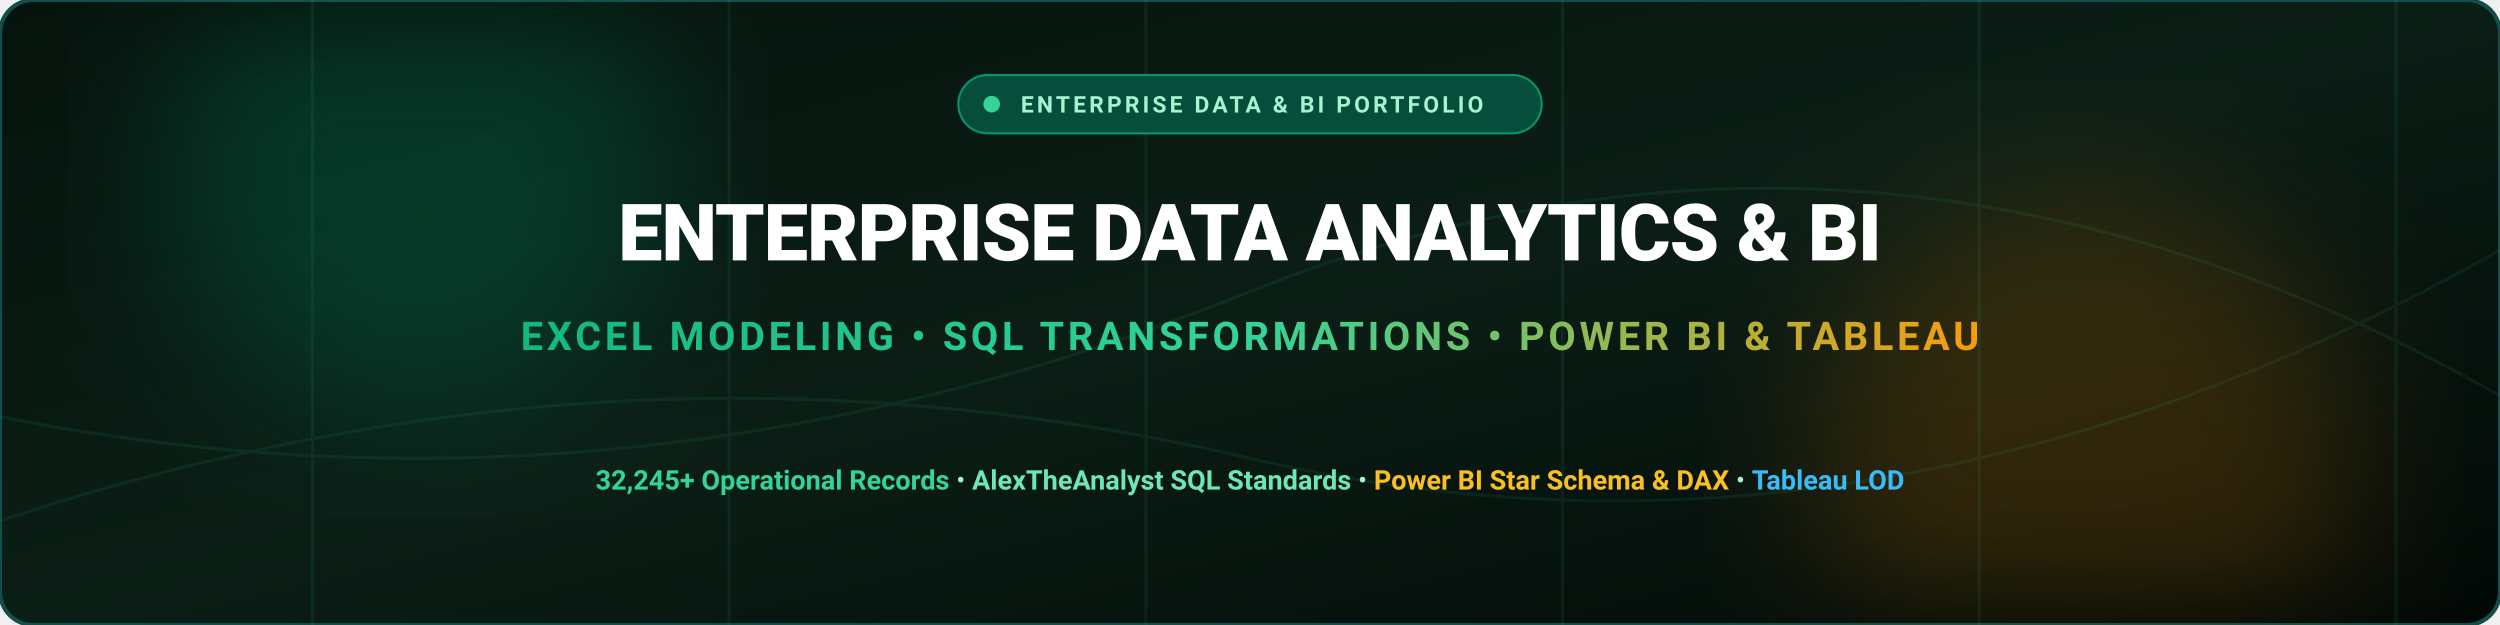
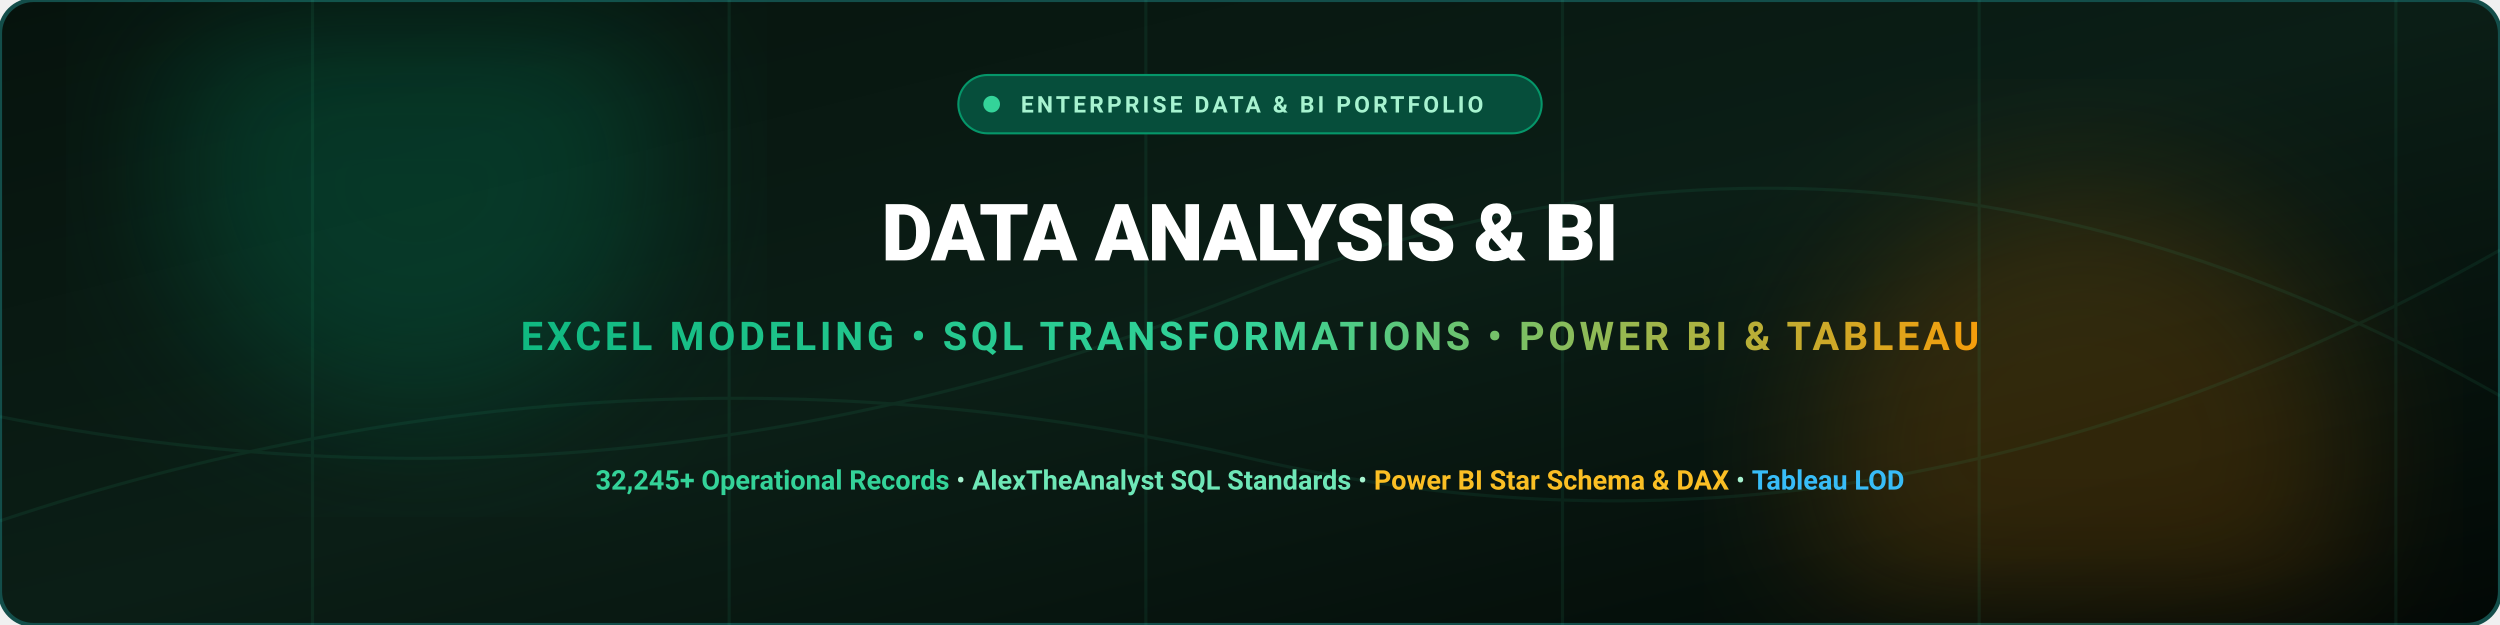
<svg xmlns="http://www.w3.org/2000/svg" width="1200" height="300" viewBox="0 0 1200 300" fill="none">
  <defs>
    <linearGradient id="dataBg" x1="0%" y1="0%" x2="100%" y2="100%">
      <stop offset="0%" stop-color="#06130d" />
      <stop offset="50%" stop-color="#0b1e16" />
      <stop offset="100%" stop-color="#020805" />
    </linearGradient>
    <linearGradient id="dataGrad" x1="0%" y1="0%" x2="100%" y2="0%">
      <stop offset="0%" stop-color="#10B981" />
      <stop offset="50%" stop-color="#34D399" />
      <stop offset="100%" stop-color="#F59E0B" />
    </linearGradient>
    <linearGradient id="dataLine" x1="0%" y1="0%" x2="100%" y2="0%">
      <stop offset="0%" stop-color="#10B981" stop-opacity="0" />
      <stop offset="50%" stop-color="#34D399" stop-opacity="0.9" />
      <stop offset="100%" stop-color="#F59E0B" stop-opacity="0" />
    </linearGradient>
    <filter id="dataGlow" x="-20%" y="-20%" width="140%" height="140%">
      <feGaussianBlur stdDeviation="35" result="blur" />
    </filter>
  </defs>
  <rect width="1200" height="300" rx="16" fill="url(#dataBg)" />
  <rect width="1200" height="300" rx="16" stroke="#134e4a" stroke-width="2" />
  <circle cx="200" cy="80" r="120" fill="#059669" opacity="0.25" filter="url(#dataGlow)" />
  <circle cx="1000" cy="220" r="130" fill="#D97706" opacity="0.2" filter="url(#dataGlow)" />
  <g opacity="0.08" stroke="#34D399" stroke-width="1.5">
    <path d="M 0 250 Q 300 150 600 220 T 1200 120" fill="none" />
    <path d="M 0 200 Q 300 260 600 140 T 1200 190" fill="none" />
    <line x1="150" y1="0" x2="150" y2="300" />
    <line x1="350" y1="0" x2="350" y2="300" />
    <line x1="550" y1="0" x2="550" y2="300" />
    <line x1="750" y1="0" x2="750" y2="300" />
    <line x1="950" y1="0" x2="950" y2="300" />
    <line x1="1150" y1="0" x2="1150" y2="300" />
  </g>
  <g transform="translate(460, 36)">
    <rect width="280" height="28" rx="14" fill="#064e3b" stroke="#059669" stroke-width="1" />
    <circle cx="16" cy="14" r="4" fill="#34D399" />
    <text x="30" y="18" fill="#A7F3D0" font-family="-apple-system, BlinkMacSystemFont, 'Segoe UI', Roboto, sans-serif" font-size="11" font-weight="600" letter-spacing="1.5">ENTERPRISE DATA &amp; BI PORTFOLIO</text>
  </g>
  <text x="600" y="125" text-anchor="middle" fill="#FFFFFF" font-family="-apple-system, BlinkMacSystemFont, 'Segoe UI', Roboto, 'SF Pro Display', sans-serif" font-size="38" font-weight="800" letter-spacing="-0.5">
-     ENTERPRISE DATA ANALYTICS &amp; BI
+     DATA ANALYSIS &amp; BI
  </text>
  <text x="600" y="168" text-anchor="middle" fill="url(#dataGrad)" font-family="-apple-system, BlinkMacSystemFont, 'Segoe UI', Roboto, 'SF Pro Text', sans-serif" font-size="19" font-weight="700" letter-spacing="1.8">
    EXCEL MODELING • SQL TRANSFORMATIONS • POWER BI &amp; TABLEAU
  </text>
  <line x1="280" y1="195" x2="920" y2="195" stroke="url(#dataLine)" stroke-width="2" />
  <g transform="translate(600, 235)" text-anchor="middle" font-family="-apple-system, BlinkMacSystemFont, 'Segoe UI', Roboto, monospace" font-size="13" fill="#A7F3D0">
    <text x="0" y="0">
      <tspan fill="#34D399" font-weight="600">32,245+ Operational Records</tspan>  •  
      <tspan fill="#6EE7B7" font-weight="600">AlexTheAnalyst SQL Standards</tspan>  •  
      <tspan fill="#FBBF24" font-weight="600">Power BI Star Schema &amp; DAX</tspan>  •  
      <tspan fill="#38BDF8" font-weight="600">Tableau LOD</tspan>
    </text>
  </g>
</svg>
